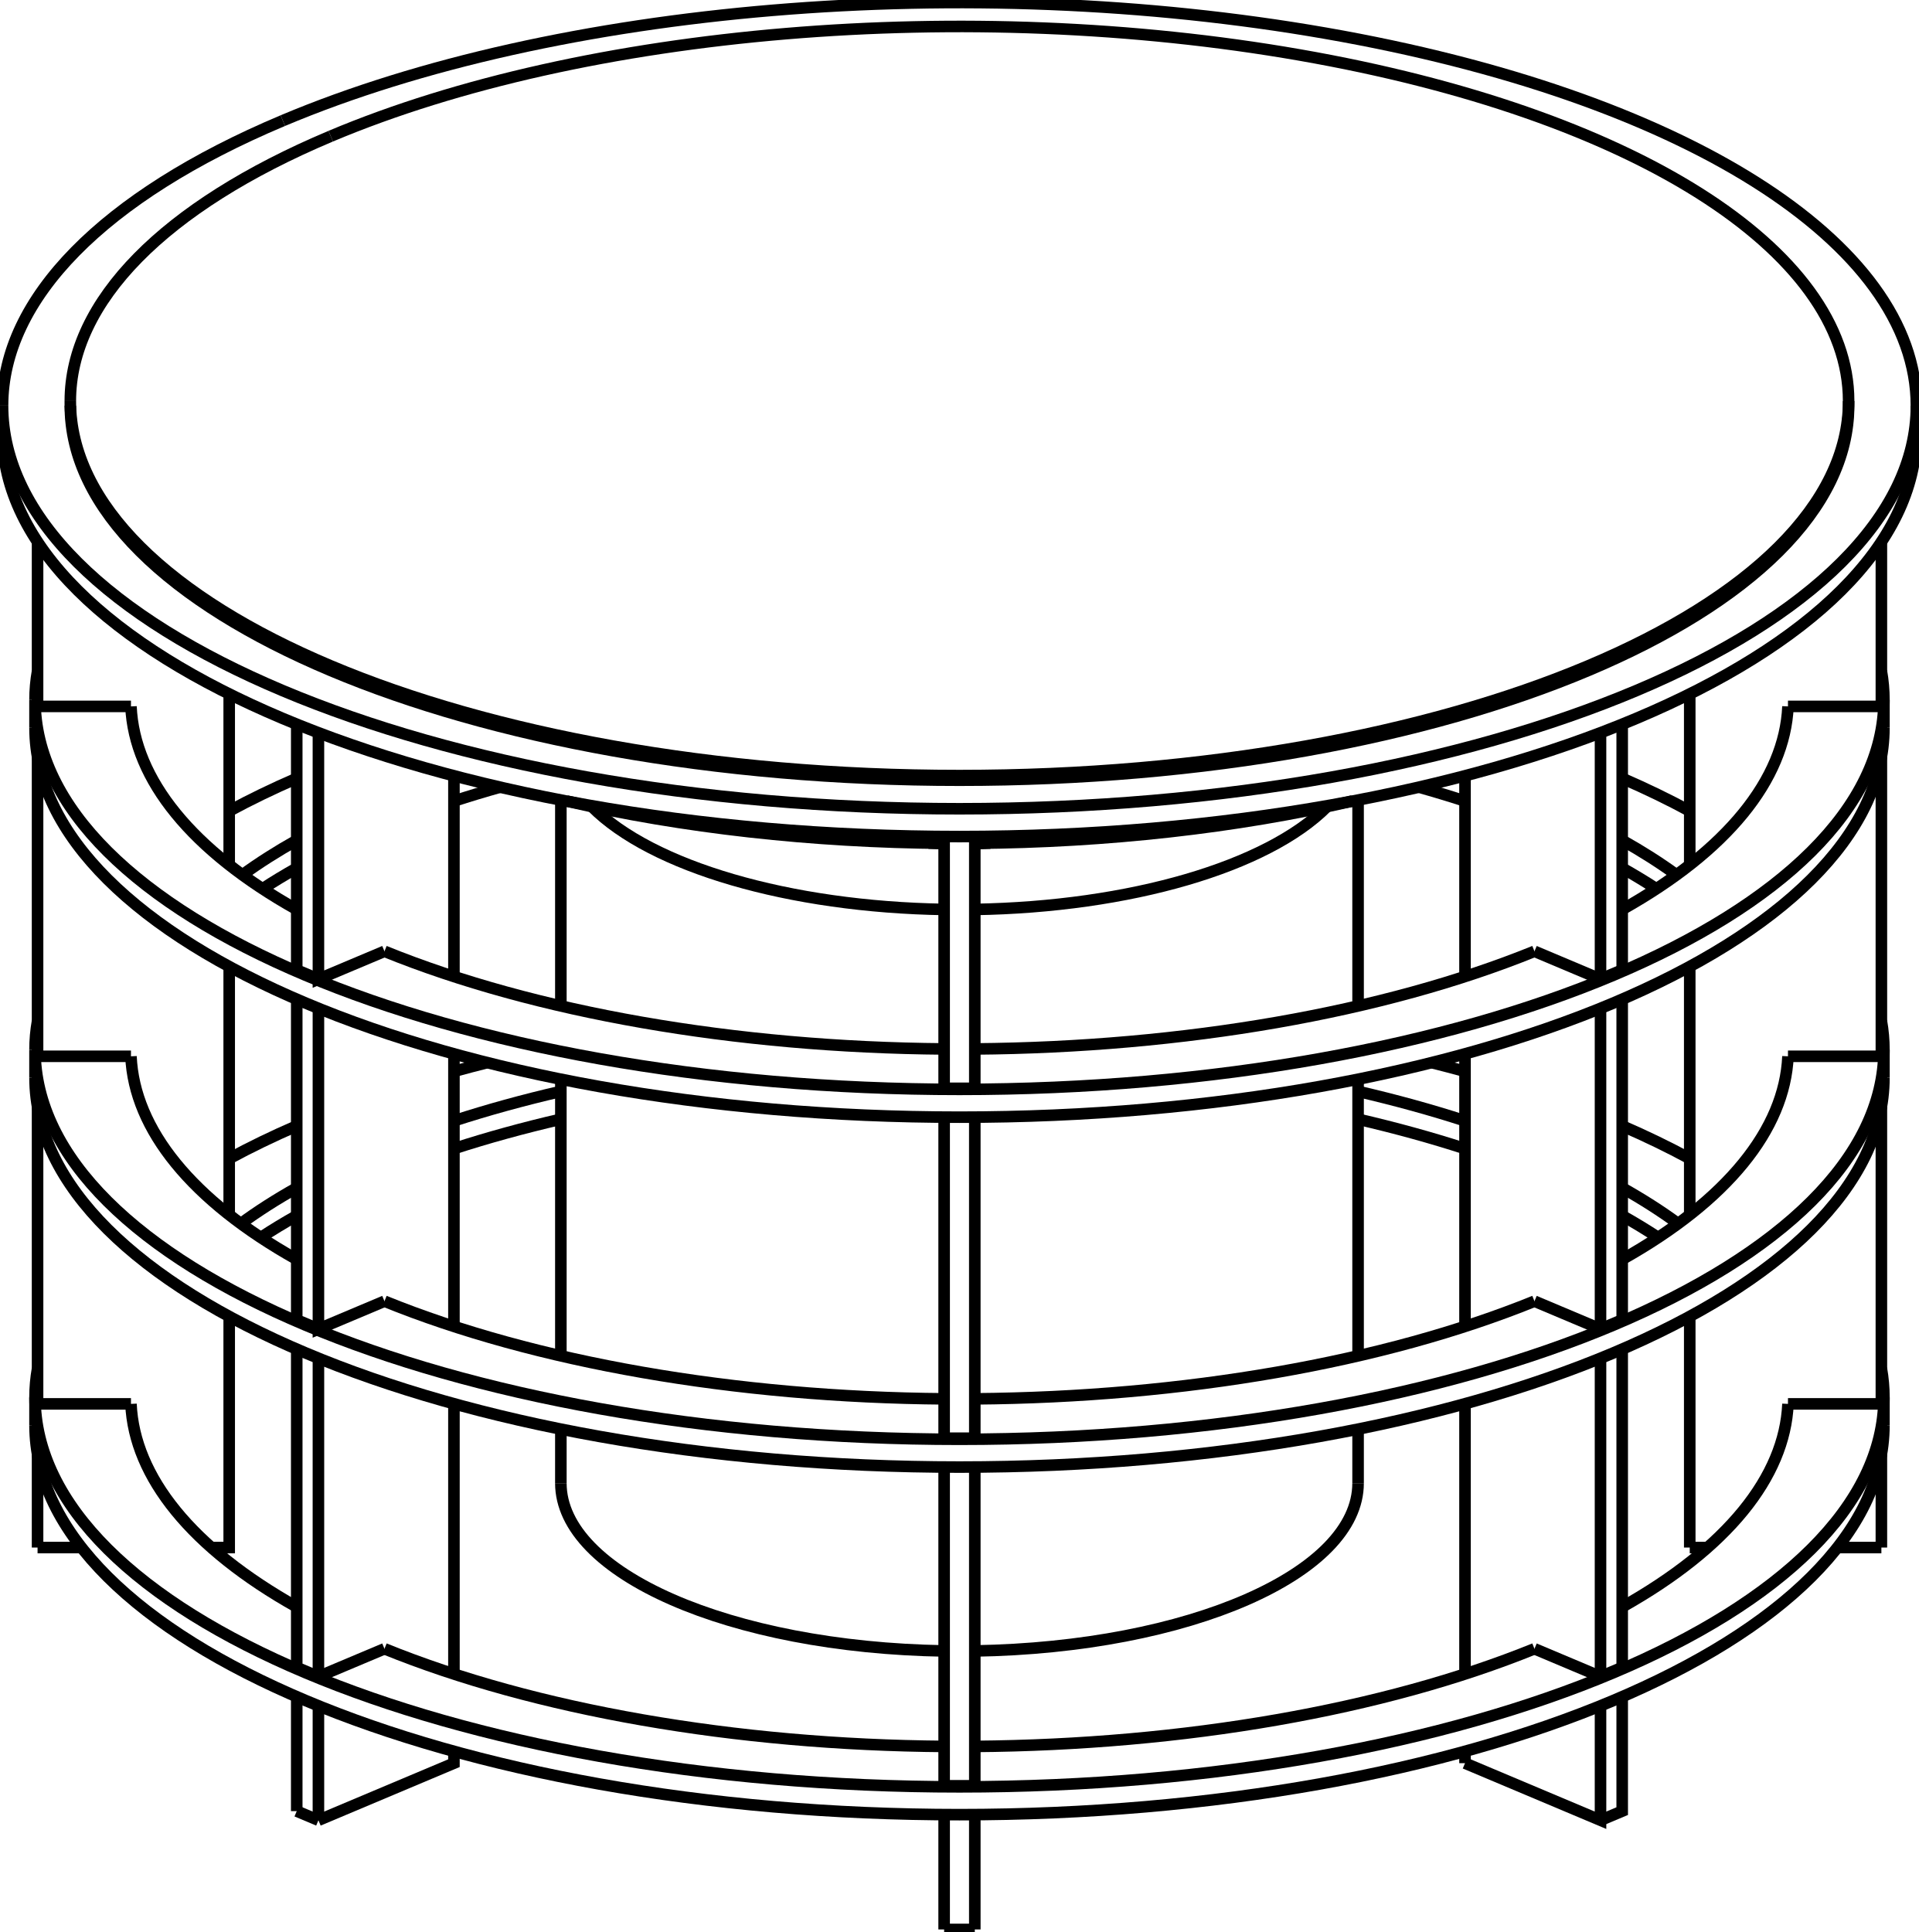
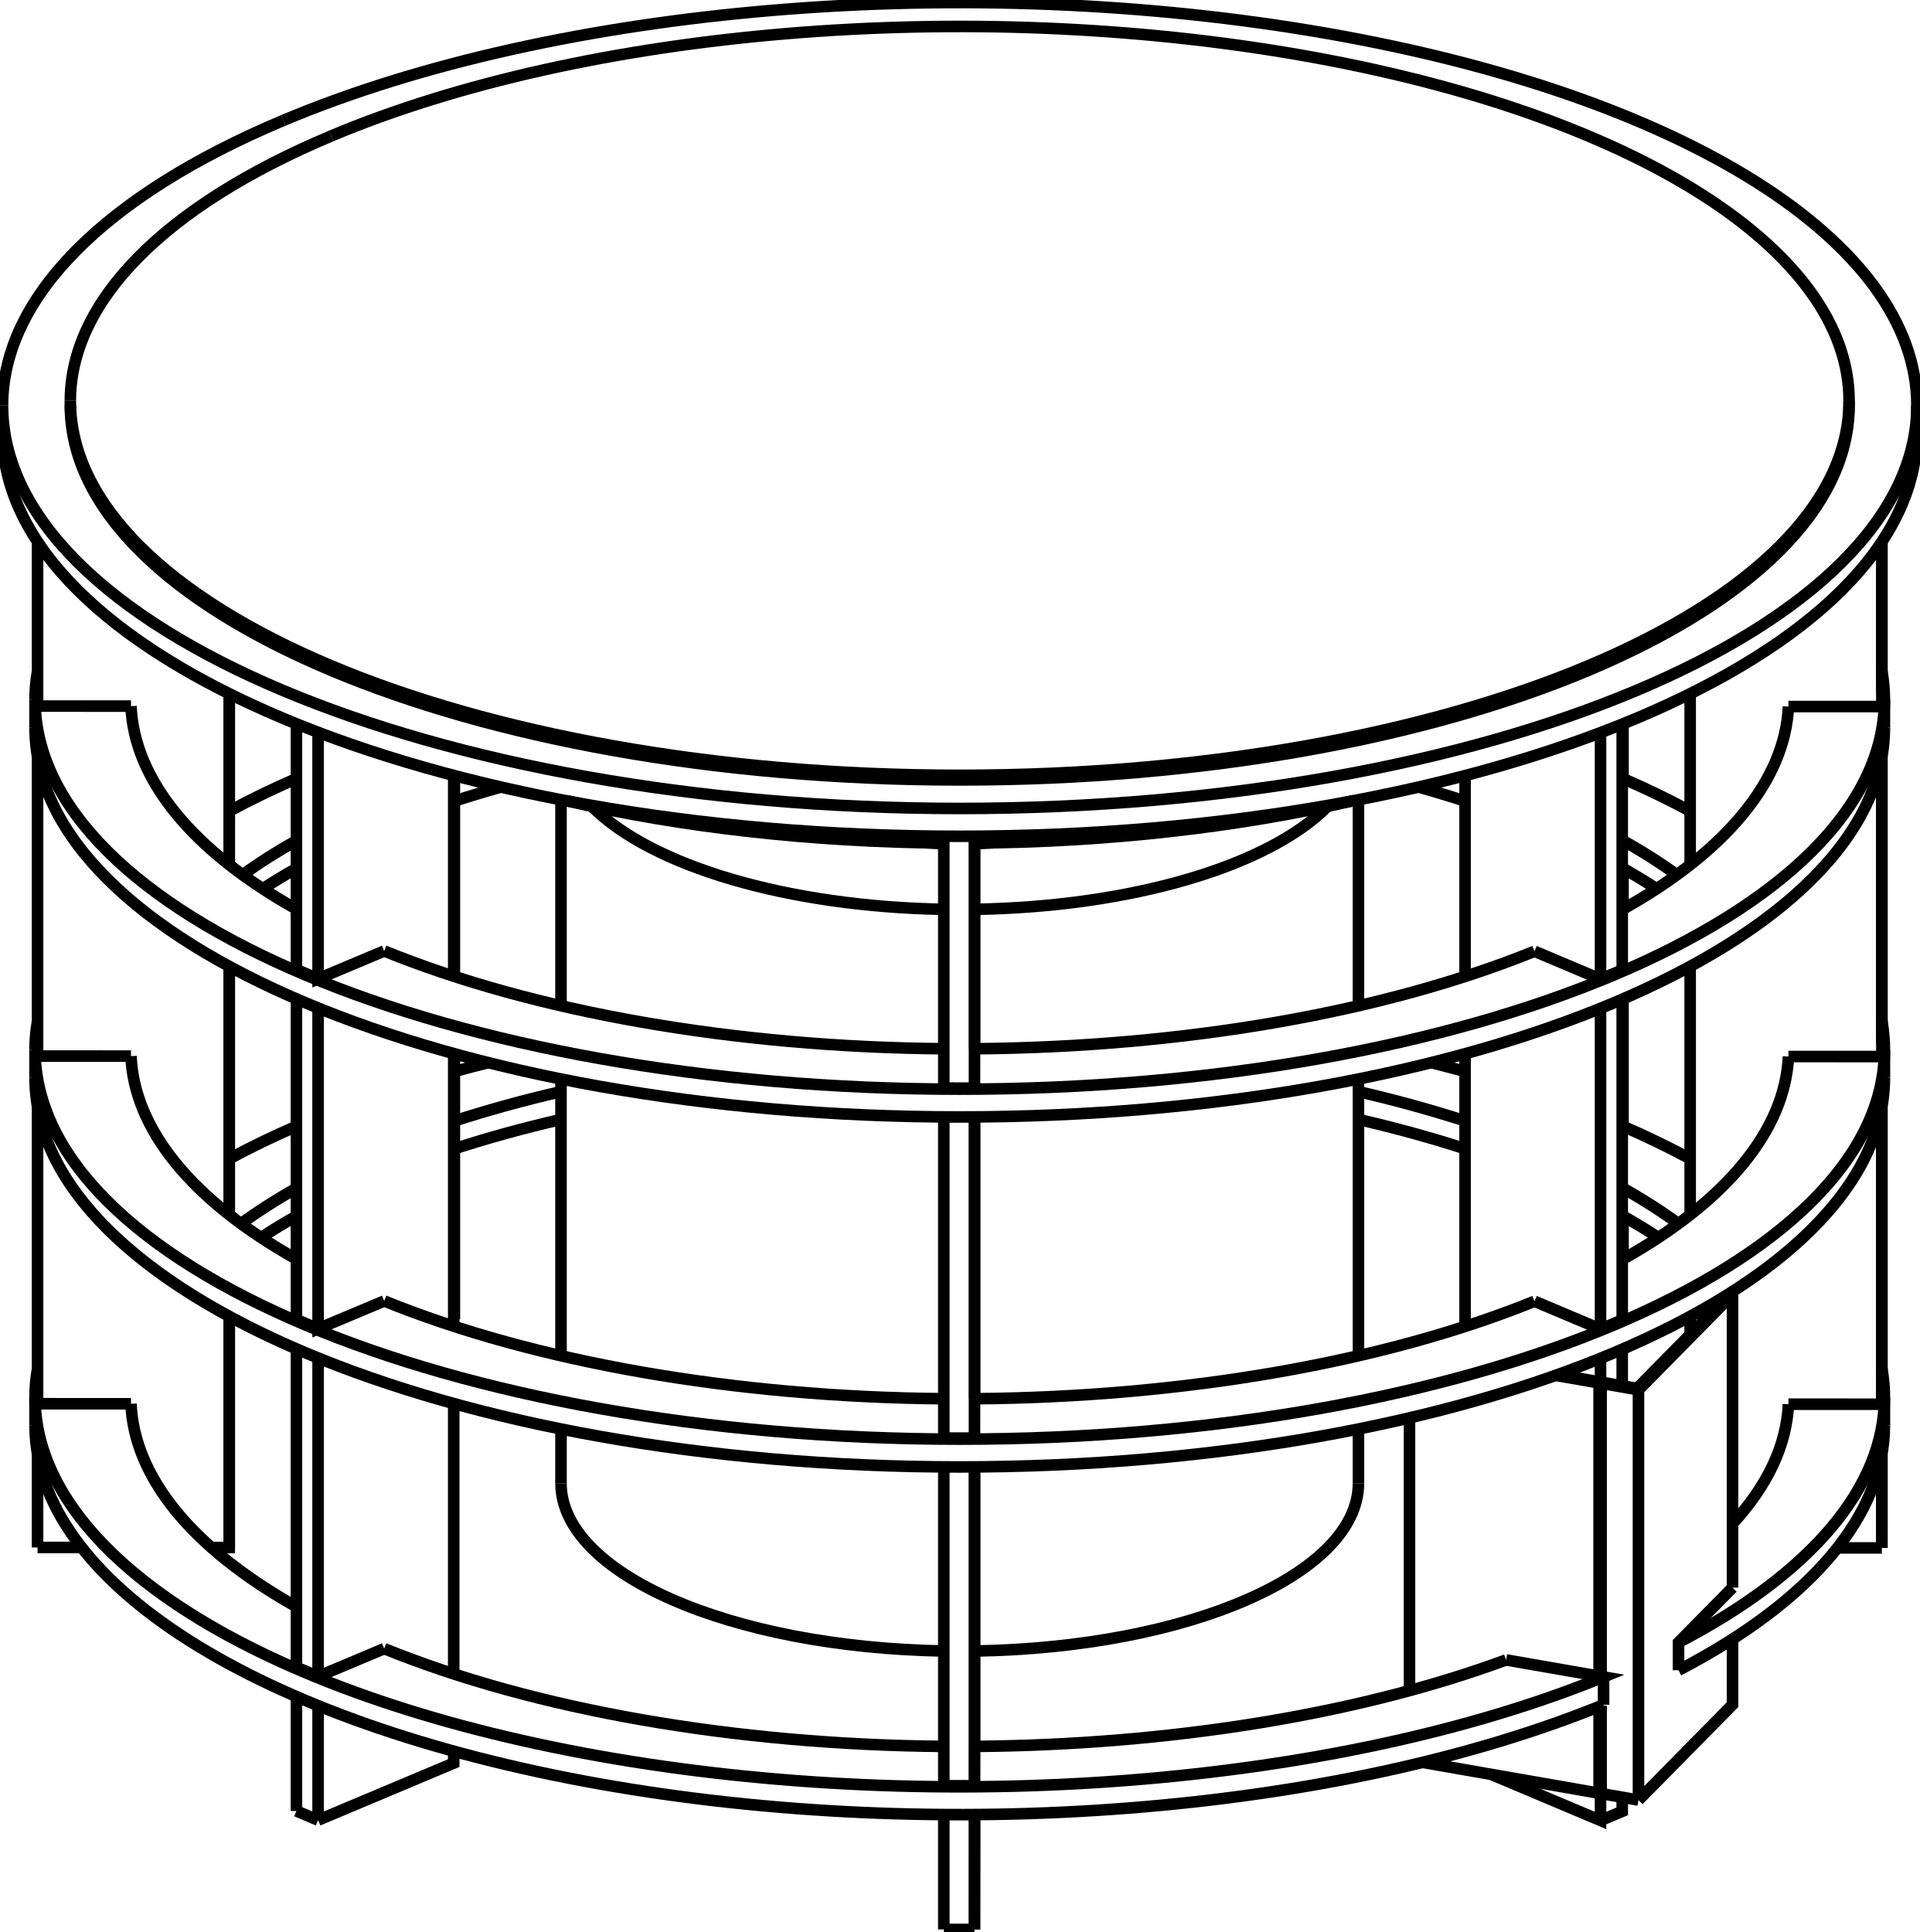
- <svg xmlns="http://www.w3.org/2000/svg" version="1.1" viewBox="-375.5 -380.061 751 756.164" fill="none" stroke="black" stroke-width="0.6%" vector-effect="non-scaling-stroke">
-   <path d="M 197.848 310.029 L 250.881 332.371 L 250.881 287.581" />
-   <path d="M 250.881 276.142 L 225.033 265.252" />
-   <path d="M 250.881 276.142 L 250.881 151.541" />
-   <path d="M 250.881 140.102 L 225.033 129.212" />
-   <path d="M 250.881 140.102 L 250.881 14.595" />
-   <path d="M 250.881 3.156 L 225.033 -7.734" />
-   <path d="M 250.881 3.156 L 250.881 -93.273" />
-   <path d="M 197.848 310.029 L 197.848 305.369" />
-   <path d="M 197.848 275.126 L 197.848 169.33" />
-   <path d="M 197.848 139.086 L 197.848 32.383" />
-   <path d="M 197.848 2.14 L 197.848 -76.452" />
-   <path d="M 250.881 332.371 L 259.367 328.796 L 259.367 284.025" />
-   <path d="M -361.8 177.758 A 361.8 152.42 180 0 0 361.8 177.758" />
-   <path d="M -273.429 104.297 A 324.3 136.622 360 0 1 -259.367 95.744" />
-   <path d="M -197.848 69.507 A 324.3 136.622 360 0 1 -156 57.982" />
-   <path d="M 156 57.982 A 324.3 136.622 360 0 1 197.848 69.507" />
-   <path d="M 259.367 95.744 A 324.3 136.622 360 0 1 273.429 104.297" />
-   <path d="M 6 303.473 A 324.3 136.622 180 0 0 225.033 265.252" />
-   <path d="M -197.848 39.264 A 361.8 152.42 360 0 1 -184.742 35.824" />
-   <path d="M 184.742 35.824 A 361.8 152.42 360 0 1 197.848 39.264" />
-   <path d="M 259.367 60.608 A 361.8 152.42 360 0 1 285.8 73.414" />
-   <path d="M 360.8 155.551 A 361.8 152.42 360 0 1 361.8 166.875 A 361.8 152.42 360 0 1 -361.8 166.875 A 361.8 152.42 360 0 1 -360.8 155.551" />
-   <path d="M -285.8 73.414 A 361.8 152.42 360 0 1 -259.367 60.608" />
-   <path d="M 259.367 272.567 L 250.881 276.142" />
-   <path d="M 6 318.873 L -6 318.873 L -6 194.117" />
-   <path d="M -225.033 265.252 A 324.3 136.622 180 0 0 -6 303.473" />
-   <path d="M -225.033 265.252 L -250.881 276.142 L -259.367 272.567 L -259.367 147.985" />
-   <path d="M -324.244 169.403 A 324.3 136.622 180 0 0 -259.367 248.889" />
-   <path d="M -324.244 169.403 L -360.8 169.403 L -360.8 53.043" />
-   <path d="M -259.367 84.861 A 324.3 136.622 180 0 0 -281.25 98.855" />
-   <path d="M -156 47.099 A 324.3 136.622 180 0 0 -197.848 58.624" />
-   <path d="M 197.848 58.624 A 324.3 136.622 180 0 0 156 47.099" />
-   <path d="M 281.25 98.855 A 324.3 136.622 180 0 0 259.367 84.861" />
-   <path d="M 360.8 169.403 L 324.244 169.403" />
-   <path d="M 259.367 248.889 A 324.3 136.622 180 0 0 324.244 169.403" />
-   <path d="M 259.367 272.567 L 259.367 147.985" />
-   <path d="M -361.8 41.719 A 361.8 152.42 180 0 0 361.8 41.719" />
-   <path d="M -272.74 -32.196 A 324.3 136.622 360 0 1 -259.367 -40.295" />
-   <path d="M -197.848 -66.532 A 324.3 136.622 360 0 1 -179.745 -71.998" />
-   <path d="M 179.745 -71.998 A 324.3 136.622 360 0 1 197.848 -66.532" />
-   <path d="M 259.367 -40.295 A 324.3 136.622 360 0 1 272.74 -32.196" />
-   <path d="M 6 167.434 A 324.3 136.622 180 0 0 225.033 129.212" />
-   <path d="M 259.367 -75.431 A 361.8 152.42 360 0 1 285.8 -62.626" />
-   <path d="M 360.8 19.511 A 361.8 152.42 360 0 1 361.8 30.836 L 361.8 41.719" />
-   <path d="M 361.8 30.836 A 361.8 152.42 360 0 1 -361.8 30.836 L -361.8 41.719" />
-   <path d="M -361.8 30.836 A 361.8 152.42 360 0 1 -360.8 19.511" />
-   <path d="M -285.8 -62.626 A 361.8 152.42 360 0 1 -259.367 -75.431" />
-   <path d="M 259.367 136.527 L 250.881 140.102" />
-   <path d="M 6 182.834 L -6 182.834 L -6 57.171" />
-   <path d="M -225.033 129.212 A 324.3 136.622 180 0 0 -6 167.434" />
-   <path d="M -225.033 129.212 L -250.881 140.102 L -250.881 14.595" />
-   <path d="M -250.881 140.102 L -259.367 136.527 L -259.367 11.039" />
-   <path d="M -324.244 33.363 A 324.3 136.622 180 0 0 -259.367 112.85" />
-   <path d="M -324.244 33.363 L -360.8 33.363 L -360.8 -83.903" />
-   <path d="M -259.367 -51.178 A 324.3 136.622 180 0 0 -280.629 -37.638" />
-   <path d="M 280.629 -37.638 A 324.3 136.622 180 0 0 259.367 -51.178" />
-   <path d="M 360.8 33.363 L 324.244 33.363" />
-   <path d="M 259.367 112.85 A 324.3 136.622 180 0 0 324.244 33.363" />
-   <path d="M 259.367 136.527 L 259.367 11.039" />
-   <path d="M -361.8 -95.228 A 361.8 152.42 180 0 0 361.8 -95.228" />
-   <path d="M 6 30.487 A 324.3 136.622 180 0 0 225.033 -7.734" />
-   <path d="M 360.8 -117.435 A 361.8 152.42 360 0 1 361.8 -106.111 L 361.8 -95.228" />
-   <path d="M 361.8 -106.111 A 361.8 152.42 360 0 1 -361.8 -106.111 L -361.8 -95.228" />
-   <path d="M -361.8 -106.111 A 361.8 152.42 360 0 1 -360.8 -117.435" />
-   <path d="M 360.8 -103.583 L 324.244 -103.583" />
-   <path d="M 259.367 -24.097 A 324.3 136.622 180 0 0 324.244 -103.583" />
-   <path d="M 259.367 -0.419 L 250.881 3.156" />
-   <path d="M 6 45.888 L -6 45.888 L -6 -52.658" />
-   <path d="M -225.033 -7.734 A 324.3 136.622 180 0 0 -6 30.487" />
-   <path d="M -225.033 -7.734 L -250.881 3.156 L -250.881 -93.273" />
-   <path d="M -250.881 3.156 L -259.367 -0.419 L -259.367 -96.6" />
-   <path d="M -324.244 -103.583 A 324.3 136.622 180 0 0 -259.367 -24.097" />
-   <path d="M -324.244 -103.583 L -360.8 -103.583 L -360.8 -168.125" />
-   <path d="M 259.367 -0.419 L 259.367 -96.6" />
-   <path d="M -374.5 -210.408 A 374.5 157.77 180 0 0 374.5 -210.408" />
-   <path d="M 6 -50.017 A 320.5 135.021 180 0 0 153.833 -66.563" />
-   <path d="M -153.833 -66.563 A 320.5 135.021 180 0 0 -6 -50.017" />
-   <path d="M 6 45.888 L 6 -52.658" />
-   <path d="M 6 182.834 L 6 57.171" />
-   <path d="M 6 318.873 L 6 194.117" />
-   <path d="M 6 375.103 L 6 330.157" />
-   <path d="M -6 375.103 L 6 375.103" />
-   <path d="M -6 375.103 L -6 330.157" />
-   <path d="M -250.881 332.371 L -197.848 310.029 L -197.848 305.369" />
-   <path d="M -197.848 275.126 L -197.848 169.33" />
-   <path d="M -197.848 139.086 L -197.848 32.383" />
-   <path d="M -197.848 2.14 L -197.848 -76.452" />
-   <path d="M -250.881 276.142 L -250.881 151.541" />
-   <path d="M -250.881 332.371 L -250.881 287.581" />
-   <path d="M -259.367 328.796 L -250.881 332.371" />
-   <path d="M -259.367 328.796 L -259.367 284.025" />
-   <path d="M -360.8 225.632 L -343.49 225.632" />
-   <path d="M -292.776 225.632 L -285.8 225.632 L -285.8 135.18" />
-   <path d="M -285.8 95.402 L -285.8 -1.766" />
-   <path d="M -285.8 -41.545 L -285.8 -108.454" />
-   <path d="M -360.8 225.632 L -360.8 189.083" />
-   <path d="M 360.8 225.632 L 360.8 189.083" />
-   <path d="M 285.8 225.632 L 292.776 225.632" />
-   <path d="M 343.49 225.632 L 360.8 225.632" />
-   <path d="M 360.8 169.403 L 360.8 53.043" />
-   <path d="M 360.8 33.363 L 360.8 -83.903" />
-   <path d="M 360.8 -103.583 L 360.8 -168.125" />
-   <path d="M 285.8 225.632 L 285.8 135.18" />
-   <path d="M 285.8 95.402 L 285.8 -1.766" />
-   <path d="M 285.8 -41.545 L 285.8 -108.454" />
-   <path d="M -264.811 -332.851 A 374.5 157.77 360 0 1 374.5 -221.291 L 374.5 -210.408" />
-   <path d="M 374.5 -221.291 A 374.5 157.77 360 0 1 -374.5 -221.291 L -374.5 -210.408" />
-   <path d="M -374.5 -221.291 A 374.5 157.77 360 0 1 -264.811 -332.851" />
-   <path d="M 347.98 -221.291 A 347.98 146.598 360 0 1 -347.98 -221.291" />
-   <path d="M -246.059 -326.765 A 347.98 146.598 360 0 1 347.98 -223.105 L 347.98 -221.291" />
-   <path d="M 347.98 -223.105 A 347.98 146.598 360 0 1 -347.98 -223.105 L -347.98 -221.291" />
-   <path d="M -347.98 -223.105 A 347.98 146.598 360 0 1 -246.059 -326.765" />
-   <path d="M -12.073 -50.089 A 95 40.022 180 0 0 -6 -49.844" />
-   <path d="M 6 -49.844 A 95 40.022 180 0 0 12.073 -50.089" />
-   <path d="M 143.849 -64.357 A 156 65.72 360 0 1 6 -24.115" />
-   <path d="M -6 -24.115 A 156 65.72 360 0 1 -143.849 -64.357" />
-   <path d="M -156 200.432 A 156 65.72 180 0 0 -6 266.103" />
-   <path d="M 6 266.103 A 156 65.72 180 0 0 156 200.432" />
-   <path d="M -361.8 166.875 L -361.8 177.758" />
-   <path d="M 361.8 166.875 L 361.8 177.758" />
-   <path d="M -156 -66.978 L -156 13.665" />
-   <path d="M -156 42.296 L -156 150.612" />
-   <path d="M -156 179.242 L -156 200.432" />
-   <path d="M 156 -66.978 L 156 13.665" />
-   <path d="M 156 42.296 L 156 150.612" />
-   <path d="M 156 179.242 L 156 200.432" />
+ <svg xmlns="http://www.w3.org/2000/svg" version="1.1" viewBox="-375.826 -380.143 751 756.057" fill="none" stroke="black" stroke-width="0.6%" vector-effect="non-scaling-stroke">
+   <path d="M 249.84 321.603 L 180.745 309.531" />
+   <path d="M 175.652 281.455 L 175.652 174.693" />
+   <path d="M 233.668 157.777 L 247.994 160.28" />
+   <path d="M 207.588 314.221 L 250.395 332.268 L 250.395 287.472" />
+   <path d="M 249.84 321.603 L 249.84 287.696" />
+   <path d="M 249.84 161.059 L 247.994 160.28" />
+   <path d="M 249.84 275.798 L 249.84 161.059 L 232.809 158.083" />
+   <path d="M 250.395 276.032 L 249.84 275.798" />
+   <path d="M 250.395 276.032 L 250.395 151.417" />
+   <path d="M 250.395 139.977 L 224.562 129.087" />
+   <path d="M 250.395 139.977 L 250.395 14.456" />
+   <path d="M 250.395 3.016 L 224.562 -7.875" />
+   <path d="M 250.395 3.016 L 250.395 -93.432" />
+   <path d="M 197.395 138.939 L 197.395 32.205" />
+   <path d="M 197.395 1.977 L 197.395 -76.647" />
+   <path d="M 213.449 269.44 L 249.84 275.798" />
+   <path d="M 250.395 332.268 L 258.886 328.697 L 258.886 323.183" />
+   <path d="M 250.625 287.379 L 250.625 321.74" />
+   <path d="M -362.126 177.64 A 361.8 152.342 180 0 0 251.587 286.987" />
+   <path d="M -273.687 104.171 A 324.3 136.552 0 0 1 -259.848 95.754" />
+   <path d="M -198.048 69.403 A 324.3 136.552 0 0 1 -156.326 57.925" />
+   <path d="M 155.674 57.925 A 324.3 136.552 0 0 1 197.395 69.403" />
+   <path d="M 258.886 95.581 A 324.3 136.552 0 0 1 273.034 104.171" />
+   <path d="M 280.909 273.479 A 361.8 152.342 180 0 0 361.474 177.64" />
+   <path d="M 250.625 275.935 L 251.587 276.103 A 361.8 152.342 0 0 1 -362.126 166.756 A 361.8 152.342 0 0 1 -361.13 155.457" />
+   <path d="M 250.625 275.935 L 250.395 276.032" />
+   <path d="M 5.474 303.286 A 324.3 136.552 180 0 0 213.449 269.44" />
+   <path d="M 5.474 303.286 L 5.451 318.679 L -6.549 318.675 L -6.549 193.906" />
+   <path d="M -225.503 265.024 A 324.3 136.552 180 0 0 -6.549 303.283" />
+   <path d="M -225.503 265.024 L -251.368 275.902 L -259.848 272.327 L -259.848 147.731" />
+   <path d="M -324.575 169.198 A 324.3 136.552 180 0 0 -259.848 248.641" />
+   <path d="M -324.575 169.198 L -361.13 169.189 L -361.13 52.884" />
+   <path d="M -259.848 84.87 A 324.3 136.552 180 0 0 -281.519 98.729" />
+   <path d="M -156.326 47.04 A 324.3 136.552 180 0 0 -198.048 58.519" />
+   <path d="M 197.395 58.519 A 324.3 136.552 180 0 0 155.674 47.04" />
+   <path d="M 259.195 61.185 L 258.886 61.315" />
+   <path d="M 280.866 98.729 A 324.3 136.552 180 0 0 258.886 84.697" />
+   <path d="M 360.477 164.323 L 360.47 169.376 L 323.914 169.366" />
+   <path d="M 302.038 216.124 A 324.3 136.552 180 0 0 323.914 169.366" />
+   <path d="M 302.038 241.153 L 280.909 262.595 L 280.909 273.479" />
+   <path d="M -198.048 39.175 A 361.8 152.342 0 0 1 -184.745 35.69" />
+   <path d="M 184.092 35.69 A 361.8 152.342 0 0 1 197.395 39.175" />
+   <path d="M 259.195 60.61 A 361.8 152.342 0 0 1 285.47 73.34" />
+   <path d="M 360.477 155.457 A 361.8 152.342 0 0 1 361.474 166.756 A 361.8 152.342 0 0 1 280.909 262.595" />
+   <path d="M -286.123 73.34 A 361.8 152.342 0 0 1 -259.848 60.61" />
+   <path d="M 258.886 162.183 L 258.886 147.865" />
+   <path d="M 250.625 161.196 L 250.625 275.935" />
+   <path d="M 251.391 160.874 L 250.625 161.196" />
+   <path d="M -362.126 41.586 A 361.8 152.342 180 0 0 361.474 41.586" />
+   <path d="M -272.997 -32.337 A 324.3 136.552 0 0 1 -259.848 -40.3" />
+   <path d="M -198.048 -66.651 A 324.3 136.552 0 0 1 -179.767 -72.158" />
+   <path d="M 179.114 -72.158 A 324.3 136.552 0 0 1 197.395 -66.651" />
+   <path d="M 258.886 -40.473 A 324.3 136.552 0 0 1 272.344 -32.337" />
+   <path d="M 5.474 167.232 A 324.3 136.552 180 0 0 224.562 129.087" />
+   <path d="M 259.195 -75.444 A 361.8 152.342 0 0 1 285.47 -62.715" />
+   <path d="M 360.477 19.403 A 361.8 152.342 0 0 1 361.474 30.701 A 361.8 152.342 0 0 1 -362.126 30.701 L -362.126 41.586" />
+   <path d="M -362.126 30.701 A 361.8 152.342 0 0 1 -361.13 19.403" />
+   <path d="M -286.123 -62.715 A 361.8 152.342 0 0 1 -259.848 -75.444" />
+   <path d="M 258.886 136.407 L 250.395 139.977" />
+   <path d="M 5.474 167.232 L 5.451 182.624 L 5.451 56.947" />
+   <path d="M 5.451 182.624 L -6.549 182.621 L -6.549 56.944" />
+   <path d="M -225.503 128.97 A 324.3 136.552 180 0 0 -6.549 167.229" />
+   <path d="M -225.503 128.97 L -251.368 139.847 L -251.368 14.326" />
+   <path d="M -251.368 139.847 L -259.848 136.272 L -259.848 10.77" />
+   <path d="M -324.575 33.144 A 324.3 136.552 180 0 0 -259.848 112.587" />
+   <path d="M -324.575 33.144 L -361.13 33.134 L -361.13 -84.077" />
+   <path d="M -259.848 -51.184 A 324.3 136.552 180 0 0 -280.897 -37.779" />
+   <path d="M 259.195 -74.869 L 258.886 -74.739" />
+   <path d="M 280.245 -37.779 A 324.3 136.552 180 0 0 258.886 -51.358" />
+   <path d="M 360.477 28.269 L 360.47 33.321 L 360.47 -84.036" />
+   <path d="M 360.47 33.321 L 323.914 33.312" />
+   <path d="M 258.886 112.761 A 324.3 136.552 180 0 0 323.914 33.312" />
+   <path d="M 258.886 136.407 L 258.886 10.904" />
+   <path d="M -362.126 -95.376 A 361.8 152.342 180 0 0 361.474 -95.376" />
+   <path d="M 5.474 30.27 A 324.3 136.552 180 0 0 224.562 -7.875" />
+   <path d="M 360.477 -117.558 A 361.8 152.342 0 0 1 361.474 -106.26 L 361.474 -95.376" />
+   <path d="M 361.474 -106.26 A 361.8 152.342 0 0 1 -362.126 -106.26 L -362.126 -95.376" />
+   <path d="M -362.126 -106.26 A 361.8 152.342 0 0 1 -361.13 -117.558" />
+   <path d="M 360.477 -108.693 L 360.47 -103.64 L 360.47 -168.301" />
+   <path d="M 360.47 -103.64 L 323.914 -103.649" />
+   <path d="M 258.886 -24.201 A 324.3 136.552 180 0 0 323.914 -103.649" />
+   <path d="M 258.886 -0.555 L 250.395 3.016" />
+   <path d="M 5.474 30.27 L 5.451 45.663 L 5.451 -52.897" />
+   <path d="M 5.451 45.663 L -6.549 45.66 L -6.549 -52.9" />
+   <path d="M -225.503 -7.992 A 324.3 136.552 180 0 0 -6.549 30.267" />
+   <path d="M -225.503 -7.992 L -251.368 2.886 L -251.368 -93.554" />
+   <path d="M -251.368 2.886 L -259.848 -0.689 L -259.848 -96.881" />
+   <path d="M -324.575 -103.818 A 324.3 136.552 180 0 0 -259.848 -24.374" />
+   <path d="M -324.575 -103.818 L -361.13 -103.827 L -361.13 -168.312" />
+   <path d="M 258.886 -0.555 L 258.886 -96.756" />
+   <path d="M -374.826 -210.568 A 374.5 157.69 180 0 0 374.174 -210.568" />
+   <path d="M 5.476 -52.897 L 5.476 -50.241 A 320.5 134.952 180 0 0 153.891 -66.869" />
+   <path d="M -154.544 -66.869 A 320.5 134.952 180 0 0 -6.549 -50.245" />
+   <path d="M 251.391 160.874 L 264.705 163.2" />
+   <path d="M 265.245 324.294 L 302.038 286.958 L 302.038 261.299" />
+   <path d="M 265.245 324.294 L 250.625 321.74" />
+   <path d="M 265.245 163.75 L 265.245 324.294" />
+   <path d="M 265.245 163.75 L 250.625 161.196" />
+   <path d="M 251.587 276.103 L 251.587 286.987" />
+   <path d="M 5.451 374.914 L 5.497 343.334 L 5.497 329.963" />
+   <path d="M 5.497 303.286 L 5.497 193.908" />
+   <path d="M 5.497 167.232 L 5.497 56.947" />
+   <path d="M 5.497 30.27 L 5.497 -50.242" />
+   <path d="M 5.451 318.679 L 5.451 193.909" />
+   <path d="M 5.451 374.914 L 5.451 329.963" />
+   <path d="M -6.549 374.911 L 5.451 374.914" />
+   <path d="M -6.549 374.911 L -6.549 329.96" />
+   <path d="M -251.368 332.137 L -198.302 309.821 L -198.302 305.151" />
+   <path d="M -198.302 274.91 L -198.302 169.097" />
+   <path d="M -198.302 138.856 L -198.302 32.136" />
+   <path d="M -198.302 1.895 L -198.302 -76.714" />
+   <path d="M -251.368 275.902 L -251.368 151.288" />
+   <path d="M -251.368 332.137 L -251.368 287.342" />
+   <path d="M -259.848 328.562 L -251.368 332.137" />
+   <path d="M -259.848 328.562 L -259.848 283.786" />
+   <path d="M -361.13 225.424 L -343.864 225.429" />
+   <path d="M -293.149 225.442 L -286.13 225.444 L -286.123 220.391 L -286.123 135.002" />
+   <path d="M -286.13 225.444 L -286.13 134.998" />
+   <path d="M -286.13 95.232 L -286.13 -1.964" />
+   <path d="M -286.13 -41.73 L -286.13 -108.668" />
+   <path d="M -361.13 225.424 L -361.13 188.938" />
+   <path d="M -286.123 95.237 L -286.123 -1.96" />
+   <path d="M -286.123 -41.724 L -286.123 -108.664" />
+   <path d="M -198.048 136.06 L -198.048 32.205" />
+   <path d="M -198.048 1.977 L -198.048 -76.647" />
+   <path d="M 259.195 112.587 L 259.195 95.754" />
+   <path d="M 259.195 61.185 L 259.195 10.77" />
+   <path d="M 259.195 -24.374 L 259.195 -40.3" />
+   <path d="M 259.195 -74.869 L 259.195 -96.881" />
+   <path d="M 360.477 -108.693 L 360.477 -168.312" />
+   <path d="M 360.477 28.269 L 360.477 -84.077" />
+   <path d="M 360.477 164.323 L 360.477 52.884" />
+   <path d="M 360.477 220.559 L 360.477 188.938" />
+   <path d="M 360.47 225.612 L 360.477 220.559" />
+   <path d="M 360.47 225.612 L 360.47 188.98" />
+   <path d="M 343.071 225.607 L 360.47 225.612" />
+   <path d="M 360.47 169.376 L 360.47 52.926" />
+   <path d="M 285.47 142.128 L 285.47 135.002" />
+   <path d="M 285.47 95.237 L 285.47 -1.96" />
+   <path d="M 285.47 -41.724 L 285.47 -108.664" />
+   <path d="M 301.114 126.253 L 264.705 163.2" />
+   <path d="M 302.038 126.414 L 265.245 163.75" />
+   <path d="M 302.038 241.153 L 302.038 126.414" />
+   <path d="M 301.114 126.253 L 302.038 126.414" />
+   <path d="M -264.975 -333.025 A 374.5 157.69 0 0 1 374.174 -221.453 L 374.174 -210.568" />
+   <path d="M 374.174 -221.453 A 374.5 157.69 0 0 1 -374.826 -221.453 L -374.826 -210.568" />
+   <path d="M -374.826 -221.453 A 374.5 157.69 0 0 1 -264.975 -333.025" />
+   <path d="M -198.302 136.167 L -198.048 136.06" />
+   <path d="M 347.654 -221.453 A 347.98 146.523 0 0 1 -348.306 -221.453" />
+   <path d="M -246.234 -326.938 A 347.98 146.523 0 0 1 347.654 -223.267 L 347.654 -221.453" />
+   <path d="M 347.654 -223.267 A 347.98 146.523 0 0 1 -348.306 -223.267 L -348.306 -221.453" />
+   <path d="M -348.306 -223.267 A 347.98 146.523 0 0 1 -246.234 -326.938" />
+   <path d="M 13.199 -50.34 A 95 40.001 0 0 1 5.497 -50.007" />
+   <path d="M -6.549 -50.018 A 95 40.001 0 0 1 -13.852 -50.34" />
+   <path d="M 143.596 -64.591 A 156 65.687 0 0 1 5.497 -24.293" />
+   <path d="M -6.549 -24.299 A 156 65.687 0 0 1 -144.249 -64.591" />
+   <path d="M -156.326 200.316 A 156 65.687 180 0 0 -6.549 265.95" />
+   <path d="M 5.497 265.957 A 156 65.687 180 0 0 155.674 200.316" />
+   <path d="M -362.126 166.756 L -362.126 177.64" />
+   <path d="M 361.474 166.756 L 361.474 177.64" />
+   <path d="M 361.474 30.701 L 361.474 41.586" />
+   <path d="M -156.326 -67.211 L -156.326 13.455" />
+   <path d="M -156.326 42.078 L -156.326 150.417" />
+   <path d="M -156.326 179.039 L -156.326 200.316" />
+   <path d="M 155.674 -67.211 L 155.674 13.455" />
+   <path d="M 155.674 42.078 L 155.674 150.417" />
+   <path d="M 155.674 179.039 L 155.674 200.316" />
</svg>
